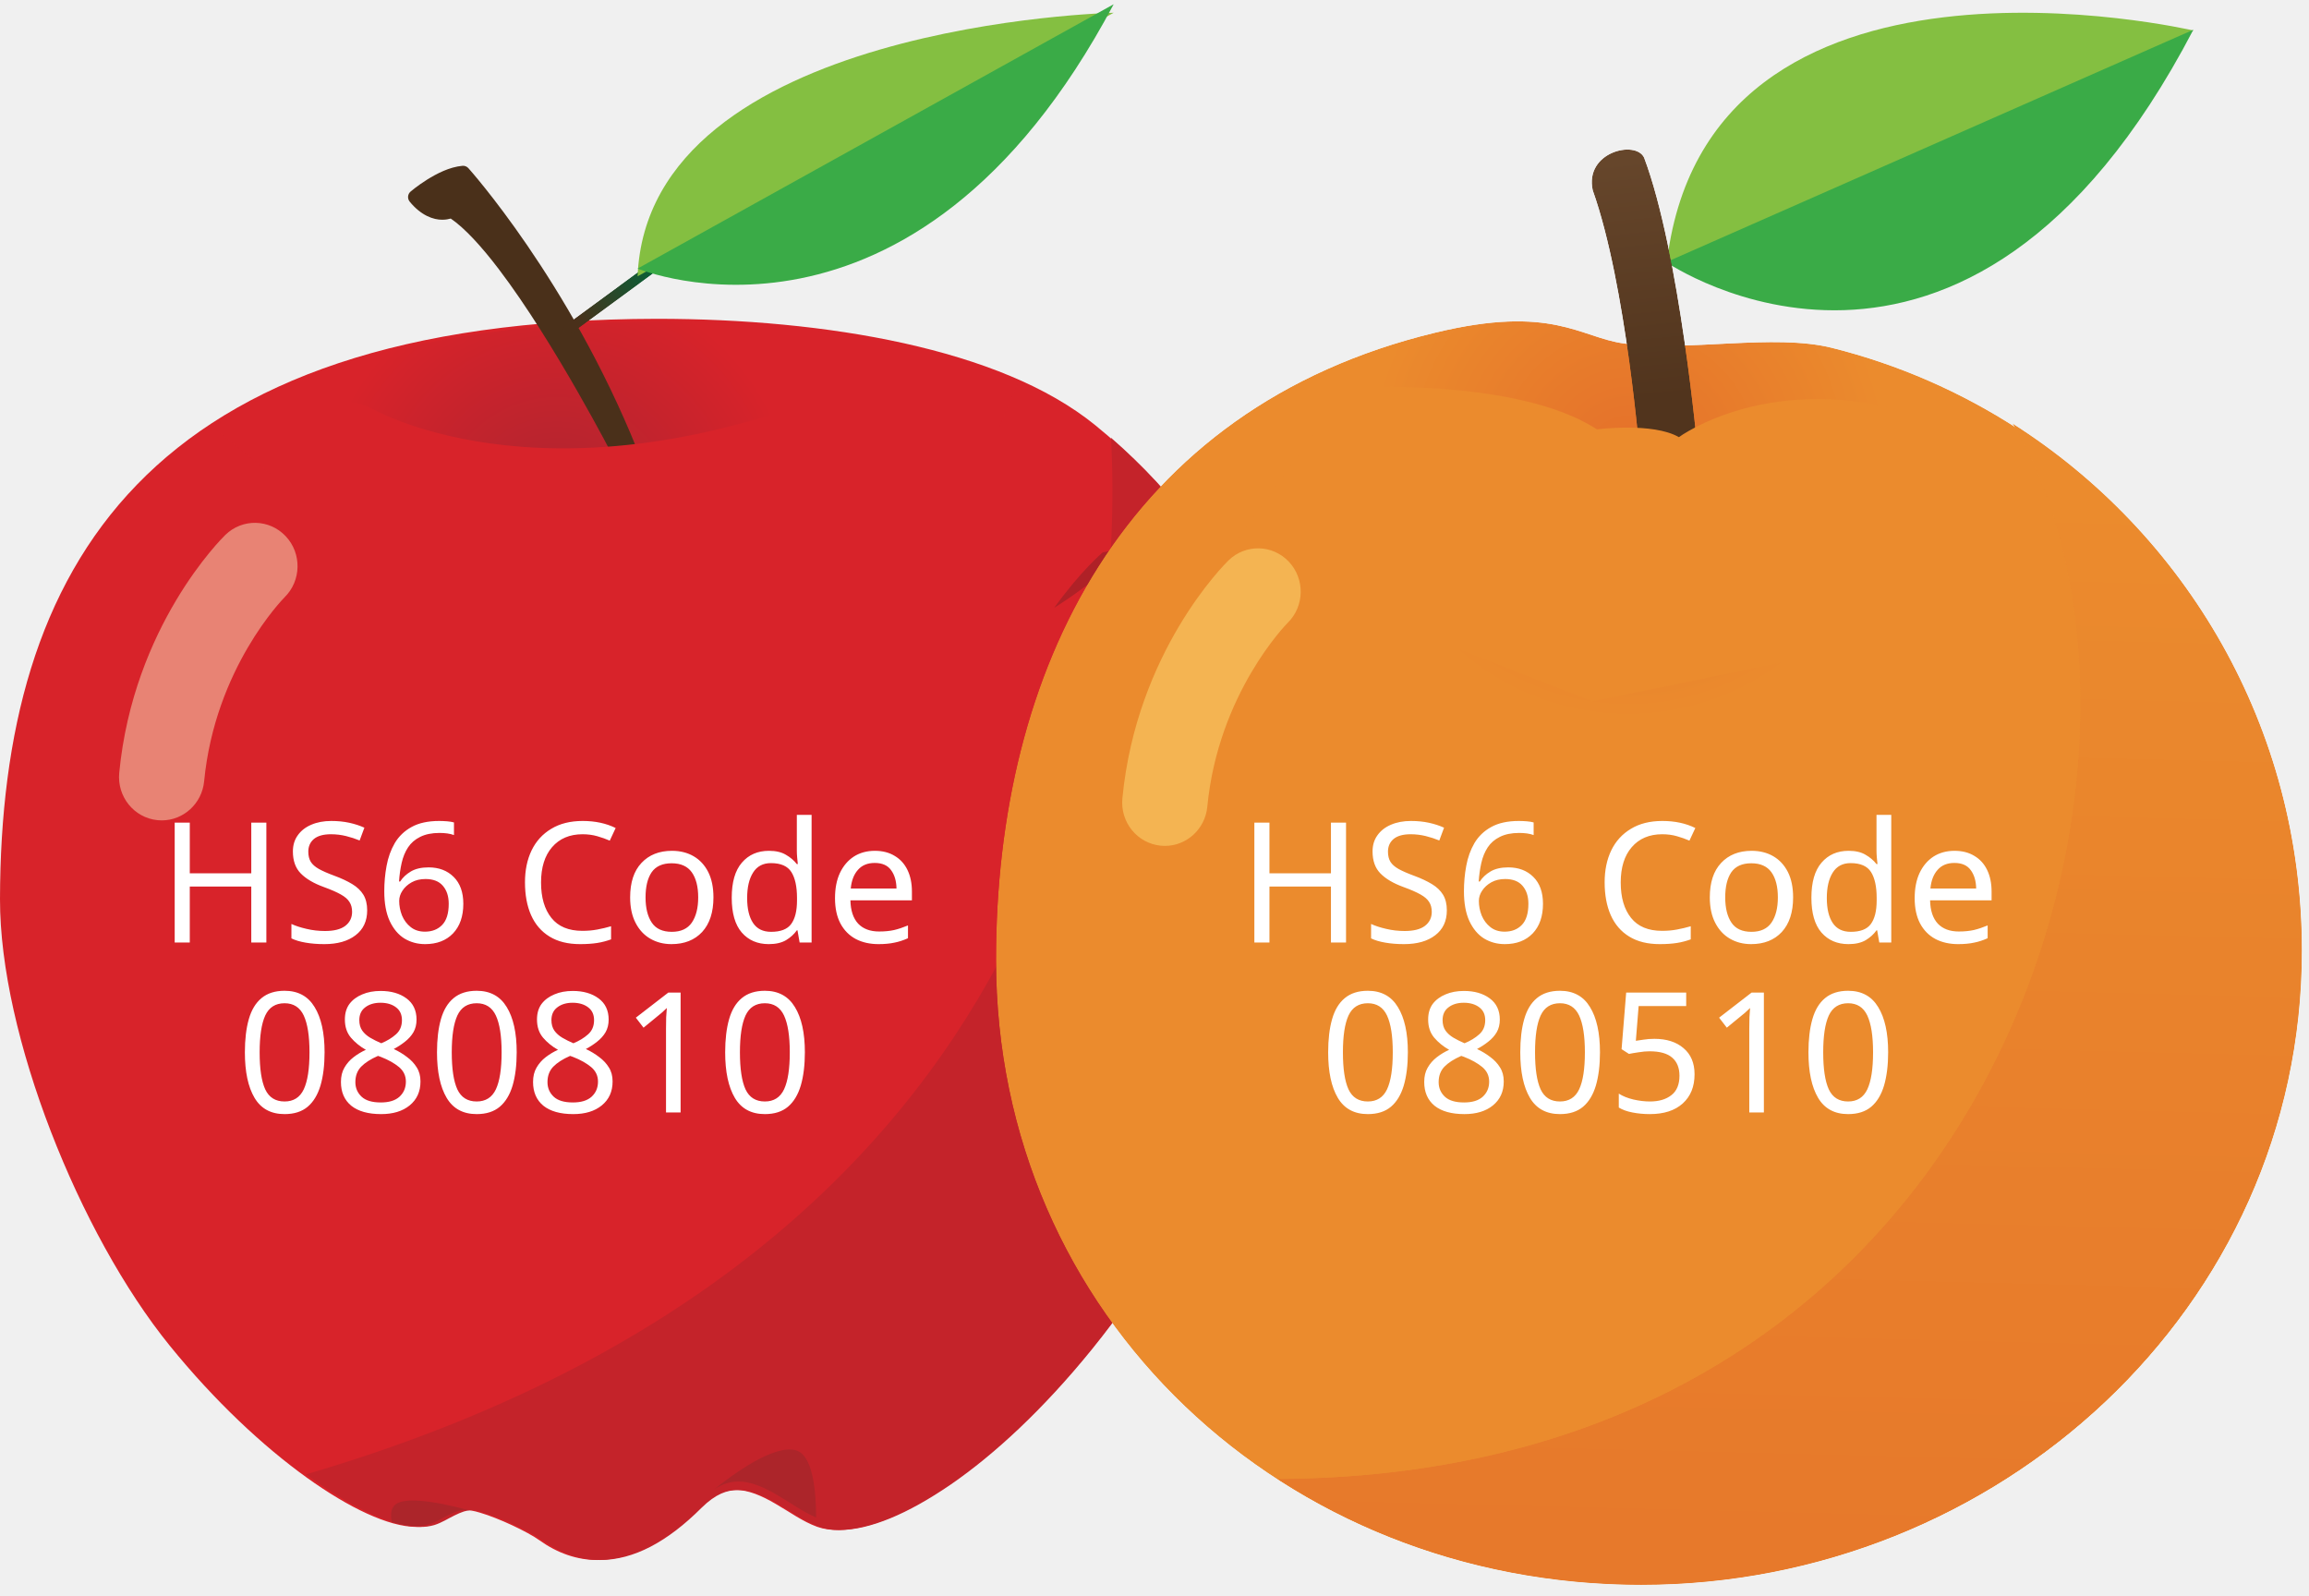
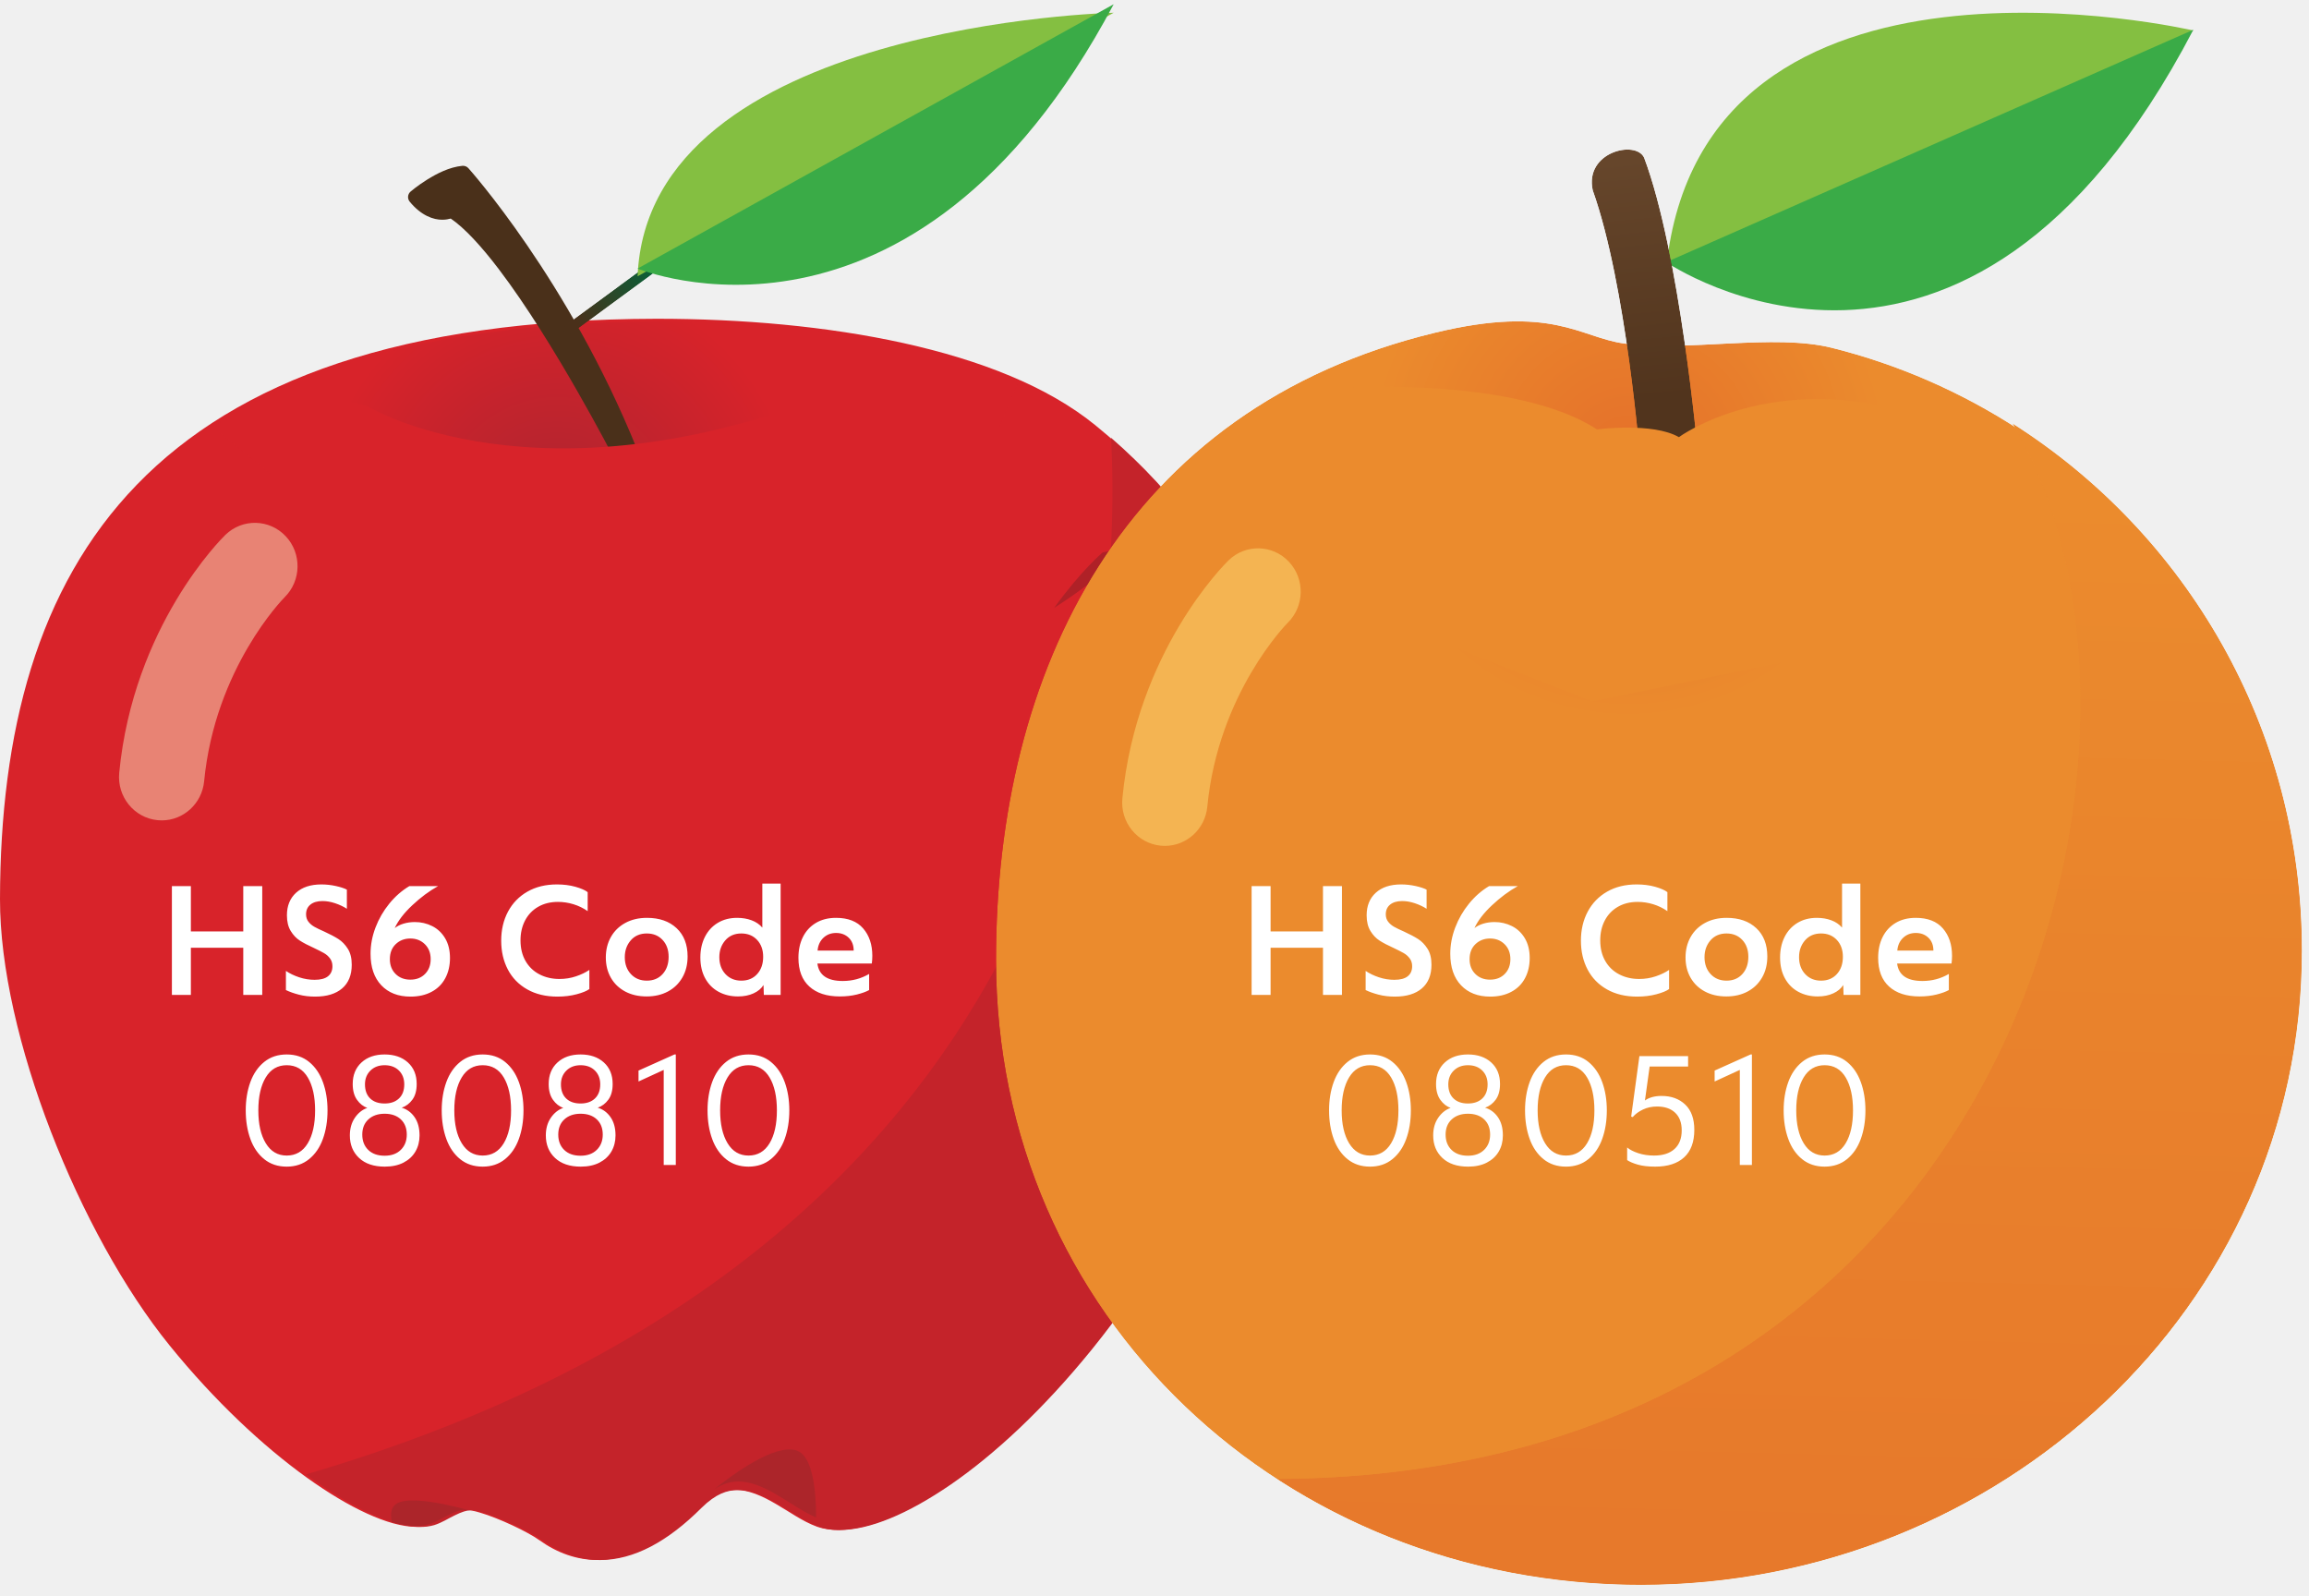
- <svg xmlns="http://www.w3.org/2000/svg" xmlns:xlink="http://www.w3.org/1999/xlink" width="220px" height="152px" viewBox="0 0 220 152" version="1.1">
+ <svg xmlns="http://www.w3.org/2000/svg" xmlns:xlink="http://www.w3.org/1999/xlink" version="1.1" viewBox="0 0 220 152">
  <defs>
-     <path d="M71.033,19.728 L76.823,5.934 C73.571,4.516 69.915,3.399 66.002,2.538 C58.755,0.948 50.626,0.244 42.577,0.243 C23.367,0.277 9.618,3.947 0.009,10.305 L15.221,22.656 L71.033,19.728" id="path-1" />
-     <radialGradient cx="42.736%" cy="82.852%" fx="42.736%" fy="82.852%" r="101.244%" gradientTransform="translate(0.427363,0.828519),scale(0.291788,1),translate(-0.427363,-0.828519)" id="radialGradient-3">
-       <stop stop-color="#AC2430" offset="0%" />
-       <stop stop-color="#D8232A" offset="100%" />
+     <path id="g" d="m71.033 19.728 5.79-13.794c-3.252-1.418-6.907-2.535-10.821-3.397-7.247-1.589-15.376-2.294-23.425-2.295-19.21 0.034-32.959 3.704-42.568 10.063l15.212 12.351 55.812-2.928" />
+     <radialGradient id="b" cx="42.736%" cy="82.852%" r="101.24%" gradientTransform="translate(.42736 .82852) scale(.29179 1) translate(-.42736 -.82852)">
+       <stop stop-color="#AC2430" offset="0" />
+       <stop stop-color="#D8232A" offset="1" />
    </radialGradient>
-     <path d="M0.302,6.975 C0.147,6.76 0.194,6.46 0.407,6.304 L8.839,0.111 C9.051,-0.046 9.349,0.002 9.504,0.216 C9.658,0.431 9.611,0.731 9.399,0.887 L0.966,7.081 C0.882,7.143 0.784,7.173 0.687,7.173 C0.54,7.173 0.395,7.104 0.302,6.975" id="path-4" />
-     <linearGradient x1="90.396%" y1="27.238%" x2="7.84%" y2="73.754%" id="linearGradient-6">
-       <stop stop-color="#0D5D36" offset="0%" />
-       <stop stop-color="#4A301A" offset="100%" />
+     <path id="d" d="m0.302 6.975c-0.154-0.214-0.107-0.515 0.105-0.671l8.432-6.193c0.212-0.156 0.51-0.109 0.665 0.106 0.154 0.214 0.107 0.515-0.105 0.671l-8.432 6.194c-0.084 0.062-0.182 0.092-0.279 0.092-0.147 0-0.292-0.069-0.386-0.198" />
+     <linearGradient id="m" x1="90.396%" x2="7.84%" y1="27.238%" y2="73.754%">
+       <stop stop-color="#0D5D36" offset="0" />
+       <stop stop-color="#4A301A" offset="1" />
    </linearGradient>
-     <path d="M124.549,60.246 C124.549,94.278 95.568,120.625 61.599,120.625 C27.631,120.625 0.13,95.104 0.13,61.073 C0.13,33.586 12.221,8.496 41.993,1.316 C53.137,-1.373 55.759,1.776 59.948,2.349 C65.929,3.168 74.25,1.386 79.762,2.763 C105.266,9.133 124.549,32.263 124.549,60.246" id="path-7" />
-     <radialGradient cx="48.078%" cy="10.68%" fx="48.078%" fy="10.68%" r="20.67%" gradientTransform="translate(0.480783,0.106804),scale(0.967539,1),rotate(94.28129),translate(-0.480783,-0.106804)" id="radialGradient-9">
-       <stop stop-color="#E5702A" offset="0%" />
-       <stop stop-color="#EB8B2D" offset="100%" />
+     <path id="c" d="m124.55 60.246c0 34.032-28.982 60.379-62.95 60.379-33.968 0-61.47-25.521-61.47-59.553 0-27.487 12.091-52.577 41.863-59.757 11.145-2.688 13.767 0.46 17.956 1.034 5.98 0.819 14.302-0.963 19.814 0.414 25.504 6.371 44.787 29.5 44.787 57.483" />
+     <radialGradient id="a" cx="48.078%" cy="10.68%" r="20.67%" gradientTransform="translate(.48078 .1068) scale(.96754 1) rotate(94.281) translate(-.48078 -.1068)">
+       <stop stop-color="#E5702A" offset="0" />
+       <stop stop-color="#EB8B2D" offset="1" />
    </radialGradient>
-     <path d="M4.827,29.827 L10.336,29.306 C10.277,28.646 8.576,9.861 5.179,0.842 C4.372,-0.854 -0.515,0.304 0.283,3.955 C3.495,12.954 4.813,29.671 4.827,29.827" id="path-10" />
-     <linearGradient x1="48.321%" y1="2.68%" x2="50.824%" y2="80.048%" id="linearGradient-12">
-       <stop stop-color="#66462B" offset="0%" />
-       <stop stop-color="#51341D" offset="100%" />
+     <path id="f" d="m4.827 29.827 5.509-0.521c-0.059-0.66-1.76-19.445-5.157-28.464-0.807-1.696-5.694-0.538-4.896 3.113 3.212 8.999 4.53 25.716 4.544 25.872" />
+     <linearGradient id="o" x1="48.321%" x2="50.824%" y1="2.679%" y2="80.048%">
+       <stop stop-color="#66462B" offset="0" />
+       <stop stop-color="#51341D" offset="1" />
    </linearGradient>
-     <path d="M97.819,50.427 C97.819,29.167 86.725,10.706 70.24,0.244 C87.987,29.984 70.657,100.522 0.201,100.815 C10.07,107.231 22.011,110.905 34.882,110.905 C68.844,110.905 97.819,84.515 97.819,50.427" id="path-13" />
-     <linearGradient x1="51.37%" y1="5.577%" x2="49.396%" y2="96.163%" id="linearGradient-15">
-       <stop stop-color="#EB8B2D" offset="0%" />
-       <stop stop-color="#E7792B" offset="100%" />
+     <path id="e" d="m97.819 50.427c0-21.261-11.094-39.722-27.579-50.184 17.747 29.74 0.417 100.28-70.039 100.57 9.869 6.416 21.81 10.09 34.68 10.09 33.962 0 62.938-26.39 62.938-60.478" />
+     <linearGradient id="n" x1="51.37%" x2="49.396%" y1="5.577%" y2="96.163%">
+       <stop stop-color="#EB8B2D" offset="0" />
+       <stop stop-color="#E7792B" offset="1" />
    </linearGradient>
  </defs>
-   <g id="Product-selection-intro" stroke="none" stroke-width="1" fill="none" fill-rule="evenodd">
-     <g id="Product-Search-Intro---Desktop---5---Search-c" transform="translate(-725, -899)">
-       <g id="apples" transform="translate(725, 899)">
-         <g id="Group">
-           <path d="M44.593,143.884 C44.238,143.873 43.627,144.075 43.011,144.387 C42.368,144.692 41.827,145.066 41.071,145.307 C40.635,145.433 40.184,145.484 39.722,145.484 C38.289,145.476 36.727,145.009 34.963,144.209 C33.204,143.405 31.261,142.245 29.199,140.763 C25.078,137.795 20.486,133.529 16.169,128.208 C7.546,117.574 -0.026,98.584 0,85.664 C0.065,54.017 13.852,30.461 62.581,30.375 C70.668,30.375 78.837,31.09 86.118,32.7 C93.398,34.317 99.802,36.81 104.356,40.513 C117.924,51.556 123.139,65.479 123.12,79.337 C123.102,97.682 114.2,115.947 103.998,128.524 C99.299,134.305 94.633,138.578 90.481,141.432 C86.315,144.275 82.725,145.754 79.838,145.779 C79.14,145.779 78.474,145.686 77.852,145.468 C76.449,144.959 75.206,144.031 73.887,143.277 C72.581,142.511 71.287,141.954 70.114,141.963 C69.073,141.977 68.004,142.316 66.636,143.656 C63.377,146.898 60.158,148.626 56.93,148.635 L56.912,148.635 C54.955,148.635 53.087,147.962 51.421,146.771 C50.258,145.93 47.491,144.64 45.753,144.131 C45.184,143.954 44.695,143.876 44.593,143.884" id="Fill-5" fill="#D8232A" />
-           <g id="Group-8" transform="translate(20.25, 30.375)">
-             <mask id="mask-2" fill="white">
-               <use xlink:href="#path-1" />
-             </mask>
-             <g id="Clip-7" />
-             <path d="M71.033,19.728 L76.823,5.934 C73.571,4.516 69.915,3.399 66.002,2.538 C58.755,0.948 50.626,0.244 42.577,0.243 C23.367,0.277 9.618,3.947 0.009,10.305 L15.221,22.656 L71.033,19.728" id="Fill-6" fill="url(#radialGradient-3)" mask="url(#mask-2)" />
-           </g>
-           <path d="M58.457,43.57 C58.456,43.569 58.108,42.89 57.499,41.755 C56.889,40.62 56.019,39.032 54.984,37.226 C52.913,33.614 50.173,29.125 47.527,25.648 C45.887,23.486 44.26,21.716 42.947,20.824 C42.744,20.883 42.474,20.935 42.147,20.936 C41.302,20.945 40.125,20.544 39.038,19.215 C38.799,18.925 38.835,18.496 39.121,18.252 C39.137,18.237 39.773,17.692 40.694,17.114 C41.62,16.54 42.814,15.914 44.061,15.798 C44.274,15.779 44.483,15.862 44.627,16.022 C44.658,16.058 54.181,26.65 60.7,42.813 C61.103,44.046 58.933,44.682 58.457,43.57" id="Fill-9" fill="#4A301A" />
-           <g id="Group-12" transform="translate(53.46, 24.705)">
-             <mask id="mask-5" fill="white">
-               <use xlink:href="#path-4" />
-             </mask>
-             <g id="Clip-11" />
-             <path d="M0.302,6.975 C0.147,6.76 0.194,6.46 0.407,6.304 L8.839,0.111 C9.051,-0.046 9.349,0.002 9.504,0.216 C9.658,0.431 9.611,0.731 9.399,0.887 L0.966,7.081 C0.882,7.143 0.784,7.173 0.687,7.173 C0.54,7.173 0.395,7.104 0.302,6.975" id="Fill-10" fill="url(#linearGradient-6)" mask="url(#mask-5)" />
-           </g>
-           <path d="M60.75,26.325 L106.11,1.215 C106.11,1.215 61.717,2.235 60.75,26.325" id="Fill-13" fill="#84BF41" />
-           <path d="M106.11,0.405 L60.75,25.588 C60.75,25.588 86.947,36.491 106.11,0.405" id="Fill-14" fill="#3AAB47" />
-           <path d="M35.293,144.209 C37.05,145.009 38.607,145.476 40.034,145.484 C40.494,145.484 40.943,145.432 41.378,145.306 C42.131,145.065 42.671,144.692 43.31,144.386 C43.924,144.074 44.533,143.872 44.887,143.883 C44.988,143.875 45.476,143.954 46.042,144.13 C47.774,144.639 50.531,145.929 51.69,146.771 C53.349,147.962 55.21,148.635 57.16,148.635 L57.178,148.635 C60.393,148.626 63.6,146.898 66.847,143.656 C68.21,142.315 69.276,141.976 70.313,141.962 C71.481,141.953 72.77,142.51 74.072,143.276 C75.385,144.03 76.624,144.958 78.022,145.468 C78.641,145.686 79.305,145.778 80,145.779 C82.876,145.753 86.453,144.275 90.603,141.431 C94.739,138.577 99.388,134.303 104.069,128.521 C114.233,115.943 123.103,97.674 123.12,79.327 C123.138,65.971 118.311,52.556 105.864,41.715 C107.012,64.398 101.815,119.187 29.16,140.473 C29.29,140.57 29.421,140.667 29.551,140.762 C31.605,142.244 33.541,143.404 35.293,144.209" id="Fill-15" fill="#C4232A" />
-           <path d="M75.863,138.194 C73.819,137.572 69.965,140.364 68.04,141.91 C68.89,141.339 69.633,141.165 70.362,141.155 C71.535,141.145 72.828,141.713 74.135,142.493 C75.345,143.197 76.494,144.048 77.76,144.585 C77.753,141.828 77.4,138.661 75.863,138.194" id="Fill-16" fill="#AC252A" />
-           <path d="M37.846,143.234 C37.238,143.56 37.171,144.262 37.34,145.037 C38.133,145.265 38.883,145.391 39.598,145.395 C40.04,145.395 40.471,145.346 40.887,145.225 C41.61,144.994 42.127,144.636 42.74,144.343 C43.329,144.044 43.913,143.851 44.252,143.861 C44.349,143.854 44.817,143.929 45.36,144.098 C45.36,144.098 39.581,142.3 37.846,143.234" id="Fill-17" fill="#AC252A" />
-           <path d="M94.573,48.988 C100.287,30.476 79.828,37.258 79.828,37.258 C51.259,48.621 35.039,38.724 35.039,38.724 C35.039,38.724 21.4,33.592 27.482,55.586 C27.482,55.586 66.004,77.397 94.573,48.988" id="Fill-18" fill="#D8232A" />
-           <path d="M15.41,78.165 C15.277,78.165 15.144,78.159 15.009,78.145 C12.775,77.923 11.141,75.903 11.36,73.634 C12.708,59.642 21.116,51.311 21.473,50.963 C23.094,49.385 25.667,49.441 27.22,51.087 C28.769,52.729 28.719,55.334 27.11,56.913 C26.965,57.059 20.488,63.663 19.45,74.438 C19.245,76.571 17.476,78.165 15.41,78.165" id="Fill-19" fill="#E88374" />
-           <path d="M118.26,130.005 C118.908,129.261 119.558,128.489 120.209,127.687 C130.405,115.109 139.302,96.842 139.32,78.495 C139.32,78.482 139.32,78.469 139.32,78.455 C139.32,78.449 139.32,78.442 139.32,78.435 C139.32,78.429 139.32,78.422 139.32,78.416 C139.32,78.407 139.32,78.4 139.32,78.392 C139.32,78.386 139.32,78.382 139.32,78.376 C139.32,78.367 139.32,78.358 139.32,78.349 C139.32,78.345 139.32,78.341 139.32,78.337 C139.32,78.326 139.32,78.317 139.319,78.306 C139.319,78.303 139.319,78.301 139.319,78.298 C139.319,78.288 139.319,78.276 139.319,78.266 C139.319,78.264 139.319,78.261 139.319,78.259 C139.319,78.248 139.319,78.237 139.319,78.226 C139.319,78.223 139.319,78.222 139.319,78.22 C139.319,78.209 139.319,78.197 139.319,78.186 C139.319,78.183 139.319,78.183 139.319,78.181 C139.319,78.169 139.319,78.156 139.319,78.144 C139.319,78.144 139.319,78.143 139.319,78.142 C139.319,78.129 139.319,78.117 139.319,78.105 L139.319,78.103 C139.314,77.313 139.293,76.525 139.253,75.735 C139.299,76.655 139.321,77.575 139.32,78.495 C139.302,96.842 130.405,115.109 120.209,127.687 C119.558,128.489 118.908,129.261 118.26,130.005" id="Fill-20" fill="#7F2627" />
-           <path d="M100.44,57.915 C103.035,54.325 105.067,52.628 105.067,52.628 C105.93,52.452 106.819,52.325 107.73,52.245 C105.349,54.475 102.909,56.351 100.44,57.915" id="Fill-23" fill="#AF2127" />
-           <path d="M158.76,25.515 L208.98,2.905 C208.98,2.905 162.243,-7.984 158.76,25.515" id="Fill-24" fill="#84BF41" />
-           <path d="M208.98,2.835 L158.76,24.978 C158.76,24.978 187.211,44.55 208.98,2.835" id="Fill-25" fill="#3AAB47" />
-           <g id="Group-28" transform="translate(94.77, 30.375)">
-             <mask id="mask-8" fill="white">
-               <use xlink:href="#path-7" />
-             </mask>
-             <g id="Clip-27" />
-             <path d="M124.549,60.246 C124.549,94.278 95.568,120.625 61.599,120.625 C27.631,120.625 0.13,95.104 0.13,61.073 C0.13,33.586 12.221,8.496 41.993,1.316 C53.137,-1.373 55.759,1.776 59.948,2.349 C65.929,3.168 74.25,1.386 79.762,2.763 C105.266,9.133 124.549,32.263 124.549,60.246" id="Fill-26" fill="url(#radialGradient-9)" mask="url(#mask-8)" />
-           </g>
-           <g id="Group-31" transform="translate(151.47, 14.175)">
-             <mask id="mask-11" fill="white">
-               <use xlink:href="#path-10" />
-             </mask>
-             <g id="Clip-30" />
-             <path d="M4.827,29.827 L10.336,29.306 C10.277,28.646 8.576,9.861 5.179,0.842 C4.372,-0.854 -0.515,0.304 0.283,3.955 C3.495,12.954 4.813,29.671 4.827,29.827" id="Fill-29" fill="url(#linearGradient-12)" mask="url(#mask-11)" />
-           </g>
-           <path d="M128.399,36.942 C128.399,36.942 144.49,35.918 152.153,40.908 C152.153,40.908 157.488,40.217 159.963,41.65 C159.963,41.65 168.834,35.099 182.862,39.602 L193.59,58.228 L151.711,66.825 L116.64,53.111 L128.399,36.942" id="Fill-32" fill="#EB8B2D" />
-           <g id="Group-35" transform="translate(121.5, 40.095)">
-             <mask id="mask-14" fill="white">
-               <use xlink:href="#path-13" />
-             </mask>
-             <g id="Clip-34" />
-             <path d="M97.819,50.427 C97.819,29.167 86.725,10.706 70.24,0.244 C87.987,29.984 70.657,100.522 0.201,100.815 C10.07,107.231 22.011,110.905 34.882,110.905 C68.844,110.905 97.819,84.515 97.819,50.427" id="Fill-33" fill="url(#linearGradient-15)" mask="url(#mask-14)" />
-           </g>
-           <path d="M110.99,80.595 C110.857,80.595 110.724,80.589 110.589,80.575 C108.355,80.353 106.721,78.333 106.94,76.064 C108.288,62.071 116.696,53.741 117.053,53.393 C118.674,51.815 121.247,51.871 122.8,53.517 C124.349,55.159 124.299,57.763 122.691,59.342 C122.586,59.447 116.072,66.058 115.03,76.868 C114.825,79.001 113.056,80.595 110.99,80.595" id="Fill-36" fill="#F4B452" />
-         </g>
-         <g id="Group-2" transform="translate(14.465, 77.595)" fill="#FFFFFF" font-size="16" line-spacing="20">
-           <text id="HS6-Code" font-family="FSLucas-SemiBold, FS Lucas" font-weight="500">
-             <tspan x="0.633" y="12.2">HS6 Code</tspan>
-           </text>
-           <text id="080810" font-family="FSLucas-Regular, FS Lucas" font-weight="normal">
-             <tspan x="8.085" y="28.4">080810</tspan>
-           </text>
-         </g>
-         <g id="Group-2-Copy" transform="translate(117.335, 77.595)" fill="#FFFFFF" font-size="16" line-spacing="20">
-           <text id="HS6-Code" font-family="FSLucas-SemiBold, FS Lucas" font-weight="500">
-             <tspan x="0.633" y="12.2">HS6 Code</tspan>
-           </text>
-           <text id="080510" font-family="FSLucas-Regular, FS Lucas" font-weight="normal">
-             <tspan x="8.429" y="28.4">080510</tspan>
-           </text>
-         </g>
-       </g>
+   <g fill="none" fill-rule="evenodd">
+     <path d="m44.593 143.88c-0.355-0.011-0.967 0.191-1.583 0.503-0.642 0.306-1.184 0.679-1.94 0.92-0.436 0.126-0.887 0.177-1.349 0.177-1.432-0.008-2.995-0.475-4.758-1.275-1.759-0.804-3.702-1.964-5.764-3.446-4.121-2.967-8.713-7.234-13.03-12.555-8.623-10.635-16.196-29.625-16.169-42.544 0.065-31.648 13.852-55.203 62.581-55.289 8.087 0 16.256 0.715 23.538 2.325 7.279 1.616 13.684 4.109 18.237 7.813 13.569 11.043 18.783 24.966 18.764 38.824-0.018 18.344-8.92 36.61-19.122 49.187-4.699 5.781-9.365 10.054-13.516 12.908-4.166 2.843-7.756 4.322-10.643 4.347-0.698-8.02e-4 -1.364-0.093-1.986-0.311-1.403-0.509-2.647-1.437-3.965-2.191-1.307-0.766-2.6-1.323-3.773-1.313-1.041 0.014-2.11 0.353-3.479 1.693-3.259 3.242-6.478 4.969-9.705 4.979h-0.018c-1.957 0-3.825-0.673-5.491-1.864-1.163-0.842-3.931-2.132-5.669-2.641-0.568-0.176-1.058-0.255-1.159-0.247" fill="#D8232A" />
+     <g transform="translate(20.25 30.375)">
+       <mask id="j" fill="white">
+         <use xlink:href="#g" />
+       </mask>
+       <path d="m71.033 19.728 5.79-13.794c-3.252-1.418-6.907-2.535-10.821-3.397-7.247-1.589-15.376-2.294-23.425-2.295-19.21 0.034-32.959 3.704-42.568 10.063l15.212 12.351 55.812-2.928" fill="url(#b)" mask="url(#j)" />
+     </g>
+     <path d="m58.457 43.57c-5.252e-4 -0.002-0.348-0.68-0.958-1.815-0.61-1.136-1.48-2.723-2.515-4.529-2.071-3.612-4.811-8.101-7.457-11.578-1.64-2.163-3.267-3.932-4.58-4.824-0.203 0.059-0.473 0.111-0.8 0.112-0.845 0.01-2.022-0.392-3.109-1.72-0.24-0.29-0.203-0.719 0.082-0.963 0.017-0.015 0.652-0.559 1.574-1.137 0.926-0.575 2.12-1.2 3.366-1.317 0.214-0.018 0.422 0.064 0.566 0.224 0.031 0.037 9.554 10.628 16.074 26.792 0.403 1.233-1.767 1.869-2.244 0.757" fill="#4A301A" />
+     <g transform="translate(53.46 24.705)">
+       <mask id="i" fill="white">
+         <use xlink:href="#d" />
+       </mask>
+       <path d="m0.302 6.975c-0.154-0.214-0.107-0.515 0.105-0.671l8.432-6.193c0.212-0.156 0.51-0.109 0.665 0.106 0.154 0.214 0.107 0.515-0.105 0.671l-8.432 6.194c-0.084 0.062-0.182 0.092-0.279 0.092-0.147 0-0.292-0.069-0.386-0.198" fill="url(#m)" mask="url(#i)" />
+     </g>
+     <path d="m60.75 26.325 45.36-25.11s-44.393 1.02-45.36 25.11" fill="#84BF41" />
+     <path d="m106.11 0.405-45.36 25.183s26.197 10.903 45.36-25.183" fill="#3AAB47" />
+     <path d="m35.293 144.21c1.757 0.8 3.314 1.267 4.741 1.275 0.46 0 0.91-0.051 1.344-0.177 0.753-0.241 1.293-0.615 1.933-0.92 0.614-0.312 1.223-0.514 1.577-0.503 0.101-0.008 0.589 0.071 1.155 0.247 1.732 0.509 4.489 1.8 5.648 2.641 1.659 1.191 3.521 1.864 5.47 1.864h0.018c3.215-0.009 6.422-1.737 9.669-4.979 1.363-1.341 2.429-1.68 3.466-1.693 1.169-0.009 2.457 0.548 3.759 1.313 1.313 0.754 2.552 1.682 3.95 2.192 0.619 0.218 1.283 0.311 1.979 0.311 2.876-0.026 6.452-1.504 10.603-4.348 4.136-2.854 8.785-7.128 13.466-12.91 10.164-12.579 19.034-30.847 19.051-49.194 0.018-13.356-4.809-26.772-17.256-37.612 1.148 22.683-4.049 77.472-76.704 98.758 0.13 0.097 0.261 0.195 0.391 0.289 2.054 1.483 3.99 2.643 5.742 3.447" fill="#C4232A" />
+     <path d="m75.863 138.19c-2.044-0.621-5.898 2.171-7.823 3.717 0.85-0.572 1.593-0.745 2.322-0.755 1.173-0.01 2.466 0.558 3.773 1.338 1.21 0.705 2.359 1.555 3.625 2.092-0.007-2.757-0.36-5.924-1.897-6.391" fill="#AC252A" />
+     <path d="m37.846 143.23c-0.607 0.326-0.674 1.028-0.506 1.803 0.793 0.227 1.543 0.353 2.258 0.358 0.441 0 0.873-0.049 1.289-0.17 0.723-0.231 1.24-0.589 1.853-0.882 0.588-0.299 1.172-0.493 1.512-0.482 0.097-0.008 0.565 0.068 1.107 0.236 0 0-5.779-1.798-7.514-0.864" fill="#AC252A" />
+     <path d="m94.573 48.988c5.714-18.512-14.745-11.73-14.745-11.73-28.569 11.364-44.789 1.466-44.789 1.466s-13.639-5.132-7.557 16.862c0 0 38.522 21.811 67.09-6.598" fill="#D8232A" />
+     <path d="m15.41 78.165c-0.133 0-0.266-0.006-0.401-0.02-2.234-0.222-3.868-2.242-3.65-4.511 1.348-13.992 9.756-22.323 10.114-22.671 1.621-1.577 4.193-1.522 5.747 0.124 1.549 1.642 1.499 4.247-0.11 5.826-0.145 0.146-6.622 6.75-7.66 17.525-0.206 2.133-1.974 3.727-4.04 3.727" fill="#E88374" />
+     <path d="m118.26 130c0.648-0.744 1.298-1.516 1.949-2.318 10.196-12.578 19.093-30.846 19.11-49.192v-0.04-0.02-0.02-0.024-0.016-0.028-0.012c0-0.011 0-0.02-2.69e-4 -0.031v-0.007-0.032-0.007-0.033-0.006c-2.68e-4 -0.011-2.68e-4 -0.023-2.68e-4 -0.034v-0.005c0-0.012 0-0.024-2.68e-4 -0.036v-0.002-0.038l-2.69e-4 -0.001c-0.004-0.79-0.026-1.578-0.065-2.368 0.046 0.92 0.068 1.84 0.067 2.76-0.017 18.347-8.915 36.614-19.111 49.192-0.651 0.802-1.301 1.574-1.949 2.318" fill="#7F2627" />
+     <path d="m100.44 57.915c2.595-3.59 4.627-5.287 4.627-5.287 0.863-0.176 1.752-0.303 2.663-0.383-2.381 2.23-4.821 4.106-7.29 5.67" fill="#AF2127" />
+     <path d="m158.76 25.515 50.22-22.61s-46.737-10.889-50.22 22.61" fill="#84BF41" />
+     <path d="m208.98 2.835-50.22 22.143s28.451 19.572 50.22-22.143" fill="#3AAB47" />
+     <g transform="translate(94.77 30.375)">
+       <mask id="h" fill="white">
+         <use xlink:href="#c" />
+       </mask>
+       <path d="m124.55 60.246c0 34.032-28.982 60.379-62.95 60.379-33.968 0-61.47-25.521-61.47-59.553 0-27.487 12.091-52.577 41.863-59.757 11.145-2.688 13.767 0.46 17.956 1.034 5.98 0.819 14.302-0.963 19.814 0.414 25.504 6.371 44.787 29.5 44.787 57.483" fill="url(#a)" mask="url(#h)" />
+     </g>
+     <g transform="translate(151.47 14.175)">
+       <mask id="l" fill="white">
+         <use xlink:href="#f" />
+       </mask>
+       <path d="m4.827 29.827 5.509-0.521c-0.059-0.66-1.76-19.445-5.157-28.464-0.807-1.696-5.694-0.538-4.896 3.113 3.212 8.999 4.53 25.716 4.544 25.872" fill="url(#o)" mask="url(#l)" />
+     </g>
+     <path d="m128.4 36.942s16.091-1.023 23.754 3.967c0 0 5.335-0.692 7.81 0.741 0 0 8.871-6.55 22.899-2.047l10.728 18.626-41.879 8.597-35.071-13.714 11.759-16.17" fill="#EB8B2D" />
+     <g transform="translate(121.5 40.095)">
+       <mask id="k" fill="white">
+         <use xlink:href="#e" />
+       </mask>
+       <path d="m97.819 50.427c0-21.261-11.094-39.722-27.579-50.184 17.747 29.74 0.417 100.28-70.039 100.57 9.869 6.416 21.81 10.09 34.68 10.09 33.962 0 62.938-26.39 62.938-60.478" fill="url(#n)" mask="url(#k)" />
+     </g>
+     <path d="m110.99 80.595c-0.133 0-0.266-0.006-0.401-0.02-2.234-0.222-3.868-2.242-3.649-4.512 1.348-13.992 9.756-22.323 10.113-22.671 1.621-1.578 4.194-1.522 5.747 0.124 1.549 1.642 1.499 4.246-0.109 5.825-0.105 0.105-6.62 6.716-7.661 17.526-0.205 2.133-1.974 3.727-4.04 3.727" fill="#F4B452" />
+     <g transform="translate(14.465 77.595)" fill="#fff" fill-rule="nonzero">
+       <path id="p" d="m3.721 17.2v-4.496h4.992v4.496h1.808v-10.368h-1.808v4.32h-4.992v-4.32h-1.808v10.368h1.808zm11.84 0.16c1.109 0 1.968-0.261 2.576-0.784s0.912-1.275 0.912-2.256c0-0.619-0.125-1.125-0.376-1.52s-0.547-0.701-0.888-0.92-0.789-0.456-1.344-0.712c-0.416-0.181-0.736-0.336-0.96-0.464s-0.411-0.288-0.56-0.48-0.224-0.427-0.224-0.704c0-0.395 0.139-0.704 0.416-0.928s0.661-0.336 1.152-0.336c0.384 0 0.784 0.069 1.2 0.208s0.789 0.315 1.12 0.528v-1.824c-0.245-0.128-0.595-0.243-1.048-0.344s-0.915-0.152-1.384-0.152c-1.024 0-1.827 0.264-2.408 0.792s-0.872 1.245-0.872 2.152c0 0.597 0.12 1.093 0.36 1.488s0.531 0.701 0.872 0.92 0.784 0.451 1.328 0.696c0.405 0.192 0.725 0.355 0.96 0.488s0.429 0.304 0.584 0.512 0.232 0.456 0.232 0.744c0 0.416-0.141 0.736-0.424 0.96s-0.707 0.336-1.272 0.336c-0.501 0-0.992-0.08-1.472-0.24s-0.901-0.363-1.264-0.608v1.824c0.352 0.171 0.765 0.317 1.24 0.44s0.989 0.184 1.544 0.184zm9.088 0c0.768 0 1.437-0.152 2.008-0.456s1.005-0.736 1.304-1.296 0.448-1.203 0.448-1.928c0-0.736-0.155-1.363-0.464-1.88s-0.72-0.904-1.232-1.16-1.061-0.384-1.648-0.384c-0.384 0-0.744 0.051-1.08 0.152s-0.616 0.243-0.84 0.424c0.32-0.704 0.877-1.429 1.672-2.176s1.613-1.355 2.456-1.824h-2.736c-0.715 0.427-1.352 0.984-1.912 1.672s-0.997 1.445-1.312 2.272c-0.315 0.827-0.472 1.661-0.472 2.504 0 1.28 0.341 2.28 1.024 3s1.611 1.08 2.784 1.08zm-0.016-1.616c-0.576 0-1.045-0.181-1.408-0.544s-0.544-0.832-0.544-1.408c0-0.597 0.187-1.075 0.56-1.432s0.837-0.536 1.392-0.536 1.016 0.181 1.384 0.544 0.552 0.837 0.552 1.424c0 0.576-0.179 1.045-0.536 1.408s-0.824 0.544-1.4 0.544zm14.016 1.616c0.661 0 1.272-0.075 1.832-0.224s0.963-0.315 1.208-0.496v-1.824c-0.363 0.245-0.792 0.451-1.288 0.616s-1.016 0.248-1.56 0.248c-0.704 0-1.339-0.147-1.904-0.44s-1.008-0.717-1.328-1.272-0.48-1.211-0.48-1.968c0-0.715 0.147-1.349 0.44-1.904 0.293-0.555 0.709-0.987 1.248-1.296s1.165-0.464 1.88-0.464c0.501 0 0.995 0.075 1.48 0.224s0.936 0.368 1.352 0.656v-1.808c-0.245-0.192-0.635-0.363-1.168-0.512s-1.12-0.224-1.76-0.224c-1.077 0-2.016 0.229-2.816 0.688s-1.416 1.093-1.848 1.904c-0.432 0.811-0.648 1.733-0.648 2.768 0 1.024 0.211 1.939 0.632 2.744s1.037 1.437 1.848 1.896 1.771 0.688 2.88 0.688zm8.496-0.016c0.768 0 1.445-0.157 2.032-0.472s1.045-0.76 1.376-1.336 0.496-1.243 0.496-2c0-1.141-0.349-2.04-1.048-2.696s-1.64-0.984-2.824-0.984c-0.789 0-1.48 0.163-2.072 0.488s-1.048 0.773-1.368 1.344-0.48 1.219-0.48 1.944 0.16 1.368 0.48 1.928 0.773 0.997 1.36 1.312 1.269 0.472 2.048 0.472zm0.016-1.504c-0.619 0-1.123-0.208-1.512-0.624s-0.584-0.955-0.584-1.616c0-0.629 0.189-1.163 0.568-1.6s0.888-0.656 1.528-0.656c0.619 0 1.12 0.205 1.504 0.616s0.576 0.947 0.576 1.608c0 0.672-0.189 1.219-0.568 1.64s-0.883 0.632-1.512 0.632zm8.688 1.504c0.565 0 1.061-0.099 1.488-0.296s0.741-0.461 0.944-0.792l0.032 0.944h1.6v-10.608h-1.744v4.192c-0.267-0.309-0.608-0.541-1.024-0.696-0.416-0.155-0.875-0.232-1.376-0.232-0.704 0-1.32 0.16-1.848 0.48s-0.936 0.765-1.224 1.336-0.432 1.224-0.432 1.96c0 0.768 0.155 1.432 0.464 1.992s0.736 0.987 1.28 1.28 1.157 0.44 1.84 0.44zm0.32-1.504c-0.619 0-1.123-0.208-1.512-0.624s-0.584-0.955-0.584-1.616c0-0.629 0.189-1.163 0.568-1.6s0.888-0.656 1.528-0.656c0.619 0 1.12 0.205 1.504 0.616s0.576 0.947 0.576 1.608c0 0.672-0.189 1.219-0.568 1.64s-0.883 0.632-1.512 0.632zm9.376 1.504c0.597 0 1.141-0.061 1.632-0.184s0.88-0.264 1.168-0.424v-1.536c-0.768 0.448-1.605 0.672-2.512 0.672-1.472 0-2.277-0.555-2.416-1.664h5.184c0.032-0.245 0.048-0.491 0.048-0.736 0-1.067-0.291-1.936-0.872-2.608s-1.443-1.008-2.584-1.008c-0.747 0-1.389 0.163-1.928 0.488s-0.949 0.773-1.232 1.344-0.424 1.229-0.424 1.976c0 1.195 0.347 2.107 1.04 2.736s1.659 0.944 2.896 0.944zm1.328-4.368h-3.44c0.043-0.501 0.227-0.907 0.552-1.216s0.728-0.464 1.208-0.464c0.491 0 0.893 0.152 1.208 0.456s0.472 0.712 0.472 1.224z" />
+       <path d="m12.853 33.56c0.832 0 1.541-0.237 2.128-0.712s1.027-1.117 1.32-1.928 0.44-1.717 0.44-2.72c0-0.992-0.147-1.891-0.44-2.696s-0.731-1.445-1.312-1.92-1.293-0.712-2.136-0.712-1.557 0.237-2.144 0.712-1.027 1.115-1.32 1.92-0.44 1.704-0.44 2.696c0 1.003 0.147 1.909 0.44 2.72s0.733 1.453 1.32 1.928 1.301 0.712 2.144 0.712zm0-1.056c-0.853 0-1.517-0.389-1.992-1.168s-0.712-1.824-0.712-3.136 0.235-2.357 0.704-3.136 1.136-1.168 2-1.168c0.875 0 1.544 0.389 2.008 1.168s0.696 1.824 0.696 3.136c0 1.323-0.235 2.371-0.704 3.144s-1.136 1.16-2 1.16zm9.344 1.056c0.693 0 1.288-0.128 1.784-0.384s0.875-0.608 1.136-1.056 0.392-0.96 0.392-1.536c0-0.704-0.157-1.283-0.472-1.736s-0.723-0.755-1.224-0.904c0.405-0.139 0.744-0.395 1.016-0.768s0.408-0.869 0.408-1.488c0-0.864-0.28-1.549-0.84-2.056s-1.299-0.76-2.216-0.76-1.653 0.256-2.208 0.768-0.832 1.195-0.832 2.048c0 0.619 0.136 1.12 0.408 1.504s0.6 0.64 0.984 0.768c-0.48 0.171-0.877 0.488-1.192 0.952s-0.472 1.021-0.472 1.672c0 0.885 0.293 1.603 0.88 2.152s1.403 0.824 2.448 0.824zm-0.016-6.016c-0.587 0-1.045-0.16-1.376-0.48s-0.496-0.768-0.496-1.344c0-0.533 0.173-0.971 0.52-1.312s0.797-0.512 1.352-0.512c0.565 0 1.019 0.168 1.36 0.504s0.512 0.776 0.512 1.32c0 0.576-0.168 1.024-0.504 1.344s-0.792 0.48-1.368 0.48zm0 4.976c-0.661 0-1.181-0.184-1.56-0.552s-0.568-0.856-0.568-1.464 0.195-1.091 0.584-1.448 0.904-0.536 1.544-0.536c0.651 0 1.165 0.179 1.544 0.536s0.568 0.84 0.568 1.448c0 0.597-0.189 1.083-0.568 1.456s-0.893 0.56-1.544 0.56zm9.344 1.04c0.832 0 1.541-0.237 2.128-0.712s1.027-1.117 1.32-1.928 0.44-1.717 0.44-2.72c0-0.992-0.147-1.891-0.44-2.696s-0.731-1.445-1.312-1.92-1.293-0.712-2.136-0.712-1.557 0.237-2.144 0.712-1.027 1.115-1.32 1.92-0.44 1.704-0.44 2.696c0 1.003 0.147 1.909 0.44 2.72s0.733 1.453 1.32 1.928 1.301 0.712 2.144 0.712zm0-1.056c-0.853 0-1.517-0.389-1.992-1.168s-0.712-1.824-0.712-3.136 0.235-2.357 0.704-3.136 1.136-1.168 2-1.168c0.875 0 1.544 0.389 2.008 1.168s0.696 1.824 0.696 3.136c0 1.323-0.235 2.371-0.704 3.144s-1.136 1.16-2 1.16zm9.344 1.056c0.693 0 1.288-0.128 1.784-0.384s0.875-0.608 1.136-1.056 0.392-0.96 0.392-1.536c0-0.704-0.157-1.283-0.472-1.736s-0.723-0.755-1.224-0.904c0.405-0.139 0.744-0.395 1.016-0.768s0.408-0.869 0.408-1.488c0-0.864-0.28-1.549-0.84-2.056s-1.299-0.76-2.216-0.76-1.653 0.256-2.208 0.768-0.832 1.195-0.832 2.048c0 0.619 0.136 1.12 0.408 1.504s0.6 0.64 0.984 0.768c-0.48 0.171-0.877 0.488-1.192 0.952s-0.472 1.021-0.472 1.672c0 0.885 0.293 1.603 0.88 2.152s1.403 0.824 2.448 0.824zm-0.016-6.016c-0.587 0-1.045-0.16-1.376-0.48s-0.496-0.768-0.496-1.344c0-0.533 0.173-0.971 0.52-1.312s0.797-0.512 1.352-0.512c0.565 0 1.019 0.168 1.36 0.504s0.512 0.776 0.512 1.32c0 0.576-0.168 1.024-0.504 1.344s-0.792 0.48-1.368 0.48zm0 4.976c-0.661 0-1.181-0.184-1.56-0.552s-0.568-0.856-0.568-1.464 0.195-1.091 0.584-1.448 0.904-0.536 1.544-0.536c0.651 0 1.165 0.179 1.544 0.536s0.568 0.84 0.568 1.448c0 0.597-0.189 1.083-0.568 1.456s-0.893 0.56-1.544 0.56zm9.072 0.88v-10.528h-0.128l-3.424 1.536v1.04l2.4-1.104v9.056h1.152zm6.928 0.16c0.832 0 1.541-0.237 2.128-0.712s1.027-1.117 1.32-1.928 0.44-1.717 0.44-2.72c0-0.992-0.147-1.891-0.44-2.696s-0.731-1.445-1.312-1.92-1.293-0.712-2.136-0.712-1.557 0.237-2.144 0.712-1.027 1.115-1.32 1.92-0.44 1.704-0.44 2.696c0 1.003 0.147 1.909 0.44 2.72s0.733 1.453 1.32 1.928 1.301 0.712 2.144 0.712zm0-1.056c-0.853 0-1.517-0.389-1.992-1.168s-0.712-1.824-0.712-3.136 0.235-2.357 0.704-3.136 1.136-1.168 2-1.168c0.875 0 1.544 0.389 2.008 1.168s0.696 1.824 0.696 3.136c0 1.323-0.235 2.371-0.704 3.144s-1.136 1.16-2 1.16z" />
+     </g>
+     <g transform="translate(117.34 77.595)" fill="#fff" fill-rule="nonzero">
+       <path d="m3.721 17.2v-4.496h4.992v4.496h1.808v-10.368h-1.808v4.32h-4.992v-4.32h-1.808v10.368h1.808zm11.84 0.16c1.109 0 1.968-0.261 2.576-0.784s0.912-1.275 0.912-2.256c0-0.619-0.125-1.125-0.376-1.52s-0.547-0.701-0.888-0.92-0.789-0.456-1.344-0.712c-0.416-0.181-0.736-0.336-0.96-0.464s-0.411-0.288-0.56-0.48-0.224-0.427-0.224-0.704c0-0.395 0.139-0.704 0.416-0.928s0.661-0.336 1.152-0.336c0.384 0 0.784 0.069 1.2 0.208s0.789 0.315 1.12 0.528v-1.824c-0.245-0.128-0.595-0.243-1.048-0.344s-0.915-0.152-1.384-0.152c-1.024 0-1.827 0.264-2.408 0.792s-0.872 1.245-0.872 2.152c0 0.597 0.12 1.093 0.36 1.488s0.531 0.701 0.872 0.92 0.784 0.451 1.328 0.696c0.405 0.192 0.725 0.355 0.96 0.488s0.429 0.304 0.584 0.512 0.232 0.456 0.232 0.744c0 0.416-0.141 0.736-0.424 0.96s-0.707 0.336-1.272 0.336c-0.501 0-0.992-0.08-1.472-0.24s-0.901-0.363-1.264-0.608v1.824c0.352 0.171 0.765 0.317 1.24 0.44s0.989 0.184 1.544 0.184zm9.088 0c0.768 0 1.437-0.152 2.008-0.456s1.005-0.736 1.304-1.296 0.448-1.203 0.448-1.928c0-0.736-0.155-1.363-0.464-1.88s-0.72-0.904-1.232-1.16-1.061-0.384-1.648-0.384c-0.384 0-0.744 0.051-1.08 0.152s-0.616 0.243-0.84 0.424c0.32-0.704 0.877-1.429 1.672-2.176s1.613-1.355 2.456-1.824h-2.736c-0.715 0.427-1.352 0.984-1.912 1.672s-0.997 1.445-1.312 2.272c-0.315 0.827-0.472 1.661-0.472 2.504 0 1.28 0.341 2.28 1.024 3s1.611 1.08 2.784 1.08zm-0.016-1.616c-0.576 0-1.045-0.181-1.408-0.544s-0.544-0.832-0.544-1.408c0-0.597 0.187-1.075 0.56-1.432s0.837-0.536 1.392-0.536 1.016 0.181 1.384 0.544 0.552 0.837 0.552 1.424c0 0.576-0.179 1.045-0.536 1.408s-0.824 0.544-1.4 0.544zm14.016 1.616c0.661 0 1.272-0.075 1.832-0.224s0.963-0.315 1.208-0.496v-1.824c-0.363 0.245-0.792 0.451-1.288 0.616s-1.016 0.248-1.56 0.248c-0.704 0-1.339-0.147-1.904-0.44s-1.008-0.717-1.328-1.272-0.48-1.211-0.48-1.968c0-0.715 0.147-1.349 0.44-1.904 0.293-0.555 0.709-0.987 1.248-1.296s1.165-0.464 1.88-0.464c0.501 0 0.995 0.075 1.48 0.224s0.936 0.368 1.352 0.656v-1.808c-0.245-0.192-0.635-0.363-1.168-0.512s-1.12-0.224-1.76-0.224c-1.077 0-2.016 0.229-2.816 0.688s-1.416 1.093-1.848 1.904c-0.432 0.811-0.648 1.733-0.648 2.768 0 1.024 0.211 1.939 0.632 2.744s1.037 1.437 1.848 1.896 1.771 0.688 2.88 0.688zm8.496-0.016c0.768 0 1.445-0.157 2.032-0.472s1.045-0.76 1.376-1.336 0.496-1.243 0.496-2c0-1.141-0.349-2.04-1.048-2.696s-1.64-0.984-2.824-0.984c-0.789 0-1.48 0.163-2.072 0.488s-1.048 0.773-1.368 1.344-0.48 1.219-0.48 1.944 0.16 1.368 0.48 1.928 0.773 0.997 1.36 1.312 1.269 0.472 2.048 0.472zm0.016-1.504c-0.619 0-1.123-0.208-1.512-0.624s-0.584-0.955-0.584-1.616c0-0.629 0.189-1.163 0.568-1.6s0.888-0.656 1.528-0.656c0.619 0 1.12 0.205 1.504 0.616s0.576 0.947 0.576 1.608c0 0.672-0.189 1.219-0.568 1.64s-0.883 0.632-1.512 0.632zm8.688 1.504c0.565 0 1.061-0.099 1.488-0.296s0.741-0.461 0.944-0.792l0.032 0.944h1.6v-10.608h-1.744v4.192c-0.267-0.309-0.608-0.541-1.024-0.696-0.416-0.155-0.875-0.232-1.376-0.232-0.704 0-1.32 0.16-1.848 0.48s-0.936 0.765-1.224 1.336-0.432 1.224-0.432 1.96c0 0.768 0.155 1.432 0.464 1.992s0.736 0.987 1.28 1.28 1.157 0.44 1.84 0.44zm0.32-1.504c-0.619 0-1.123-0.208-1.512-0.624s-0.584-0.955-0.584-1.616c0-0.629 0.189-1.163 0.568-1.6s0.888-0.656 1.528-0.656c0.619 0 1.12 0.205 1.504 0.616s0.576 0.947 0.576 1.608c0 0.672-0.189 1.219-0.568 1.64s-0.883 0.632-1.512 0.632zm9.376 1.504c0.597 0 1.141-0.061 1.632-0.184s0.88-0.264 1.168-0.424v-1.536c-0.768 0.448-1.605 0.672-2.512 0.672-1.472 0-2.277-0.555-2.416-1.664h5.184c0.032-0.245 0.048-0.491 0.048-0.736 0-1.067-0.291-1.936-0.872-2.608s-1.443-1.008-2.584-1.008c-0.747 0-1.389 0.163-1.928 0.488s-0.949 0.773-1.232 1.344-0.424 1.229-0.424 1.976c0 1.195 0.347 2.107 1.04 2.736s1.659 0.944 2.896 0.944zm1.328-4.368h-3.44c0.043-0.501 0.227-0.907 0.552-1.216s0.728-0.464 1.208-0.464c0.491 0 0.893 0.152 1.208 0.456s0.472 0.712 0.472 1.224z" />
+       <path d="m13.197 33.56c0.832 0 1.541-0.237 2.128-0.712s1.027-1.117 1.32-1.928 0.44-1.717 0.44-2.72c0-0.992-0.147-1.891-0.44-2.696s-0.731-1.445-1.312-1.92-1.293-0.712-2.136-0.712-1.557 0.237-2.144 0.712-1.027 1.115-1.32 1.92c-0.293 0.805-0.44 1.704-0.44 2.696 0 1.003 0.147 1.909 0.44 2.72 0.293 0.811 0.733 1.453 1.32 1.928s1.301 0.712 2.144 0.712zm0-1.056c-0.853 0-1.517-0.389-1.992-1.168s-0.712-1.824-0.712-3.136 0.235-2.357 0.704-3.136 1.136-1.168 2-1.168c0.875 0 1.544 0.389 2.008 1.168s0.696 1.824 0.696 3.136c0 1.323-0.235 2.371-0.704 3.144s-1.136 1.16-2 1.16zm9.344 1.056c0.693 0 1.288-0.128 1.784-0.384s0.875-0.608 1.136-1.056 0.392-0.96 0.392-1.536c0-0.704-0.157-1.283-0.472-1.736s-0.723-0.755-1.224-0.904c0.405-0.139 0.744-0.395 1.016-0.768s0.408-0.869 0.408-1.488c0-0.864-0.28-1.549-0.84-2.056s-1.299-0.76-2.216-0.76-1.653 0.256-2.208 0.768-0.832 1.195-0.832 2.048c0 0.619 0.136 1.12 0.408 1.504s0.6 0.64 0.984 0.768c-0.48 0.171-0.877 0.488-1.192 0.952s-0.472 1.021-0.472 1.672c0 0.885 0.293 1.603 0.88 2.152s1.403 0.824 2.448 0.824zm-0.016-6.016c-0.587 0-1.045-0.16-1.376-0.48s-0.496-0.768-0.496-1.344c0-0.533 0.173-0.971 0.52-1.312s0.797-0.512 1.352-0.512c0.565 0 1.019 0.168 1.36 0.504s0.512 0.776 0.512 1.32c0 0.576-0.168 1.024-0.504 1.344s-0.792 0.48-1.368 0.48zm0 4.976c-0.661 0-1.181-0.184-1.56-0.552s-0.568-0.856-0.568-1.464 0.195-1.091 0.584-1.448 0.904-0.536 1.544-0.536c0.651 0 1.165 0.179 1.544 0.536s0.568 0.84 0.568 1.448c0 0.597-0.189 1.083-0.568 1.456s-0.893 0.56-1.544 0.56zm9.344 1.04c0.832 0 1.541-0.237 2.128-0.712s1.027-1.117 1.32-1.928 0.44-1.717 0.44-2.72c0-0.992-0.147-1.891-0.44-2.696s-0.731-1.445-1.312-1.92-1.293-0.712-2.136-0.712-1.557 0.237-2.144 0.712-1.027 1.115-1.32 1.92-0.44 1.704-0.44 2.696c0 1.003 0.147 1.909 0.44 2.72s0.733 1.453 1.32 1.928 1.301 0.712 2.144 0.712zm0-1.056c-0.853 0-1.517-0.389-1.992-1.168s-0.712-1.824-0.712-3.136 0.235-2.357 0.704-3.136 1.136-1.168 2-1.168c0.875 0 1.544 0.389 2.008 1.168s0.696 1.824 0.696 3.136c0 1.323-0.235 2.371-0.704 3.144s-1.136 1.16-2 1.16zm8.496 1.056c1.195 0 2.115-0.296 2.76-0.888s0.968-1.464 0.968-2.616c0-1.056-0.288-1.859-0.864-2.408s-1.328-0.824-2.256-0.824c-0.651 0-1.179 0.144-1.584 0.432l0.448-3.232h3.664v-0.992h-4.64l-0.784 5.76 0.144 0.048c0.245-0.288 0.571-0.528 0.976-0.72s0.853-0.288 1.344-0.288c0.736 0 1.312 0.197 1.728 0.592s0.624 0.955 0.624 1.68c0 0.768-0.229 1.36-0.688 1.776s-1.109 0.624-1.952 0.624c-0.544 0-1.043-0.075-1.496-0.224s-0.808-0.331-1.064-0.544v1.2c0.235 0.16 0.573 0.304 1.016 0.432s0.995 0.192 1.656 0.192zm9.216-0.16v-10.528h-0.128l-3.424 1.536v1.04l2.4-1.104v9.056h1.152zm6.928 0.16c0.832 0 1.541-0.237 2.128-0.712s1.027-1.117 1.32-1.928 0.44-1.717 0.44-2.72c0-0.992-0.147-1.891-0.44-2.696s-0.731-1.445-1.312-1.92-1.293-0.712-2.136-0.712-1.557 0.237-2.144 0.712-1.027 1.115-1.32 1.92-0.44 1.704-0.44 2.696c0 1.003 0.147 1.909 0.44 2.72s0.733 1.453 1.32 1.928 1.301 0.712 2.144 0.712zm0-1.056c-0.853 0-1.517-0.389-1.992-1.168s-0.712-1.824-0.712-3.136 0.235-2.357 0.704-3.136 1.136-1.168 2-1.168c0.875 0 1.544 0.389 2.008 1.168s0.696 1.824 0.696 3.136c0 1.323-0.235 2.371-0.704 3.144s-1.136 1.16-2 1.16z" />
    </g>
  </g>
</svg>
